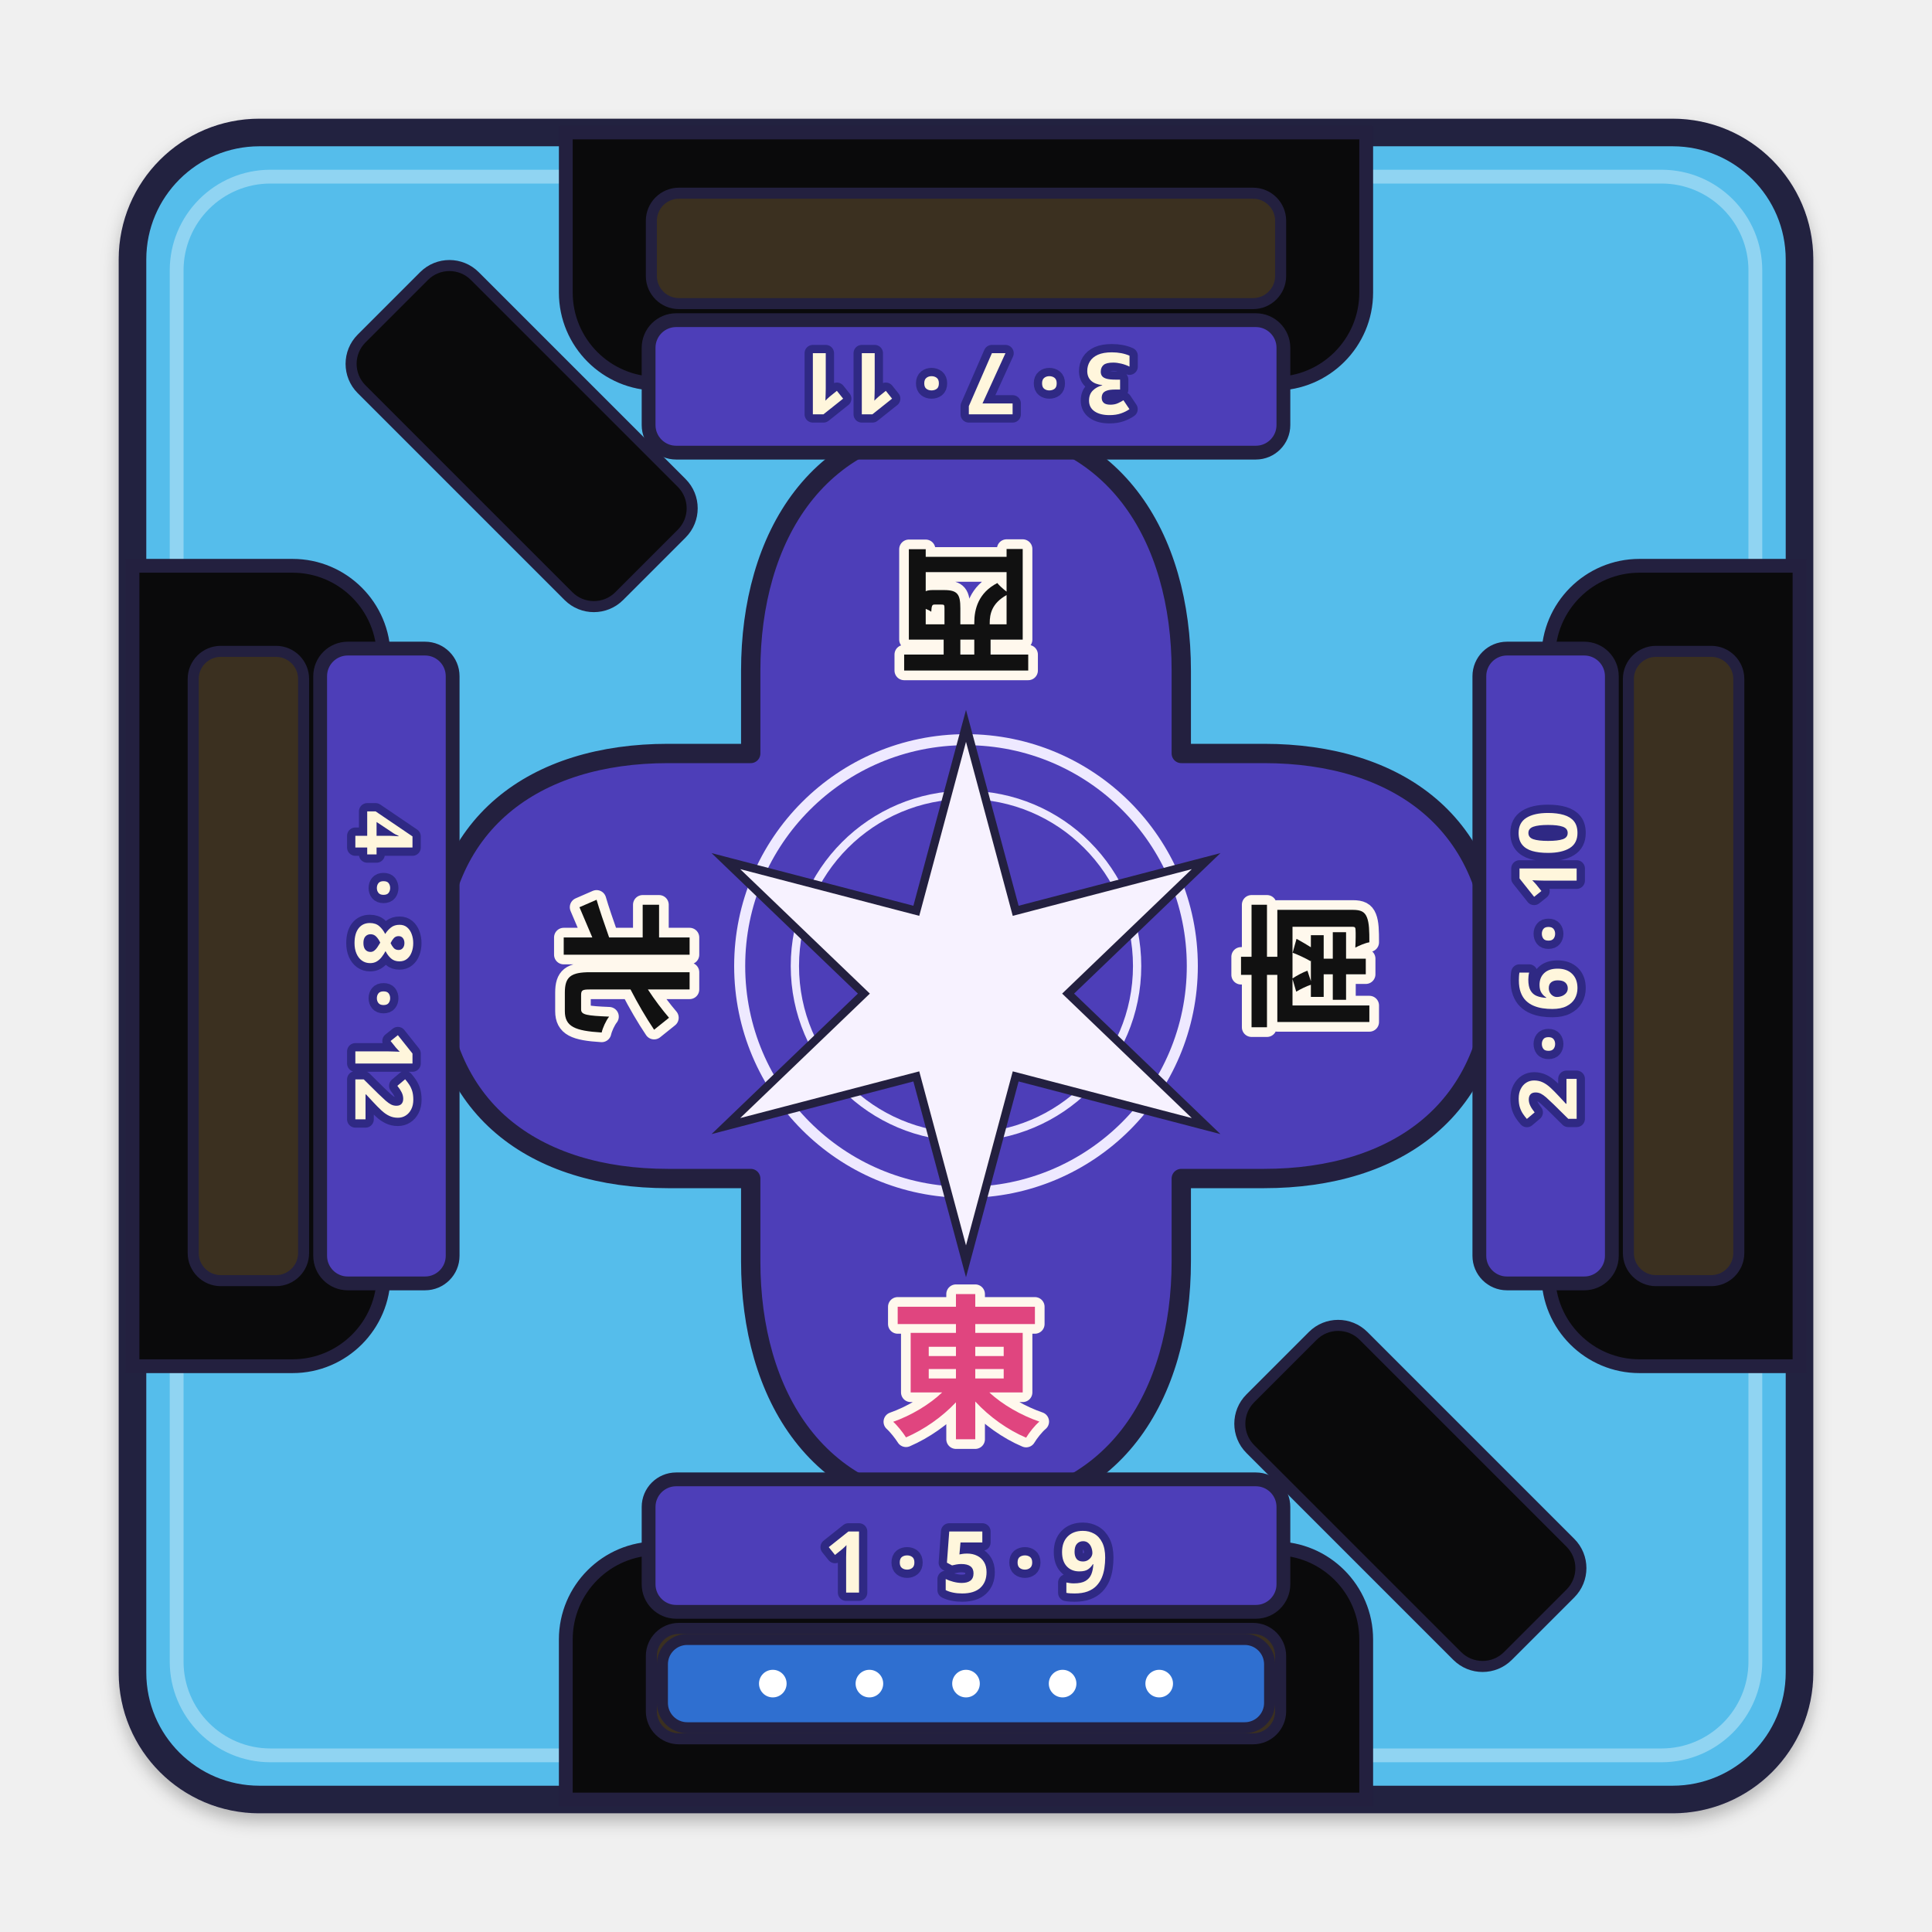
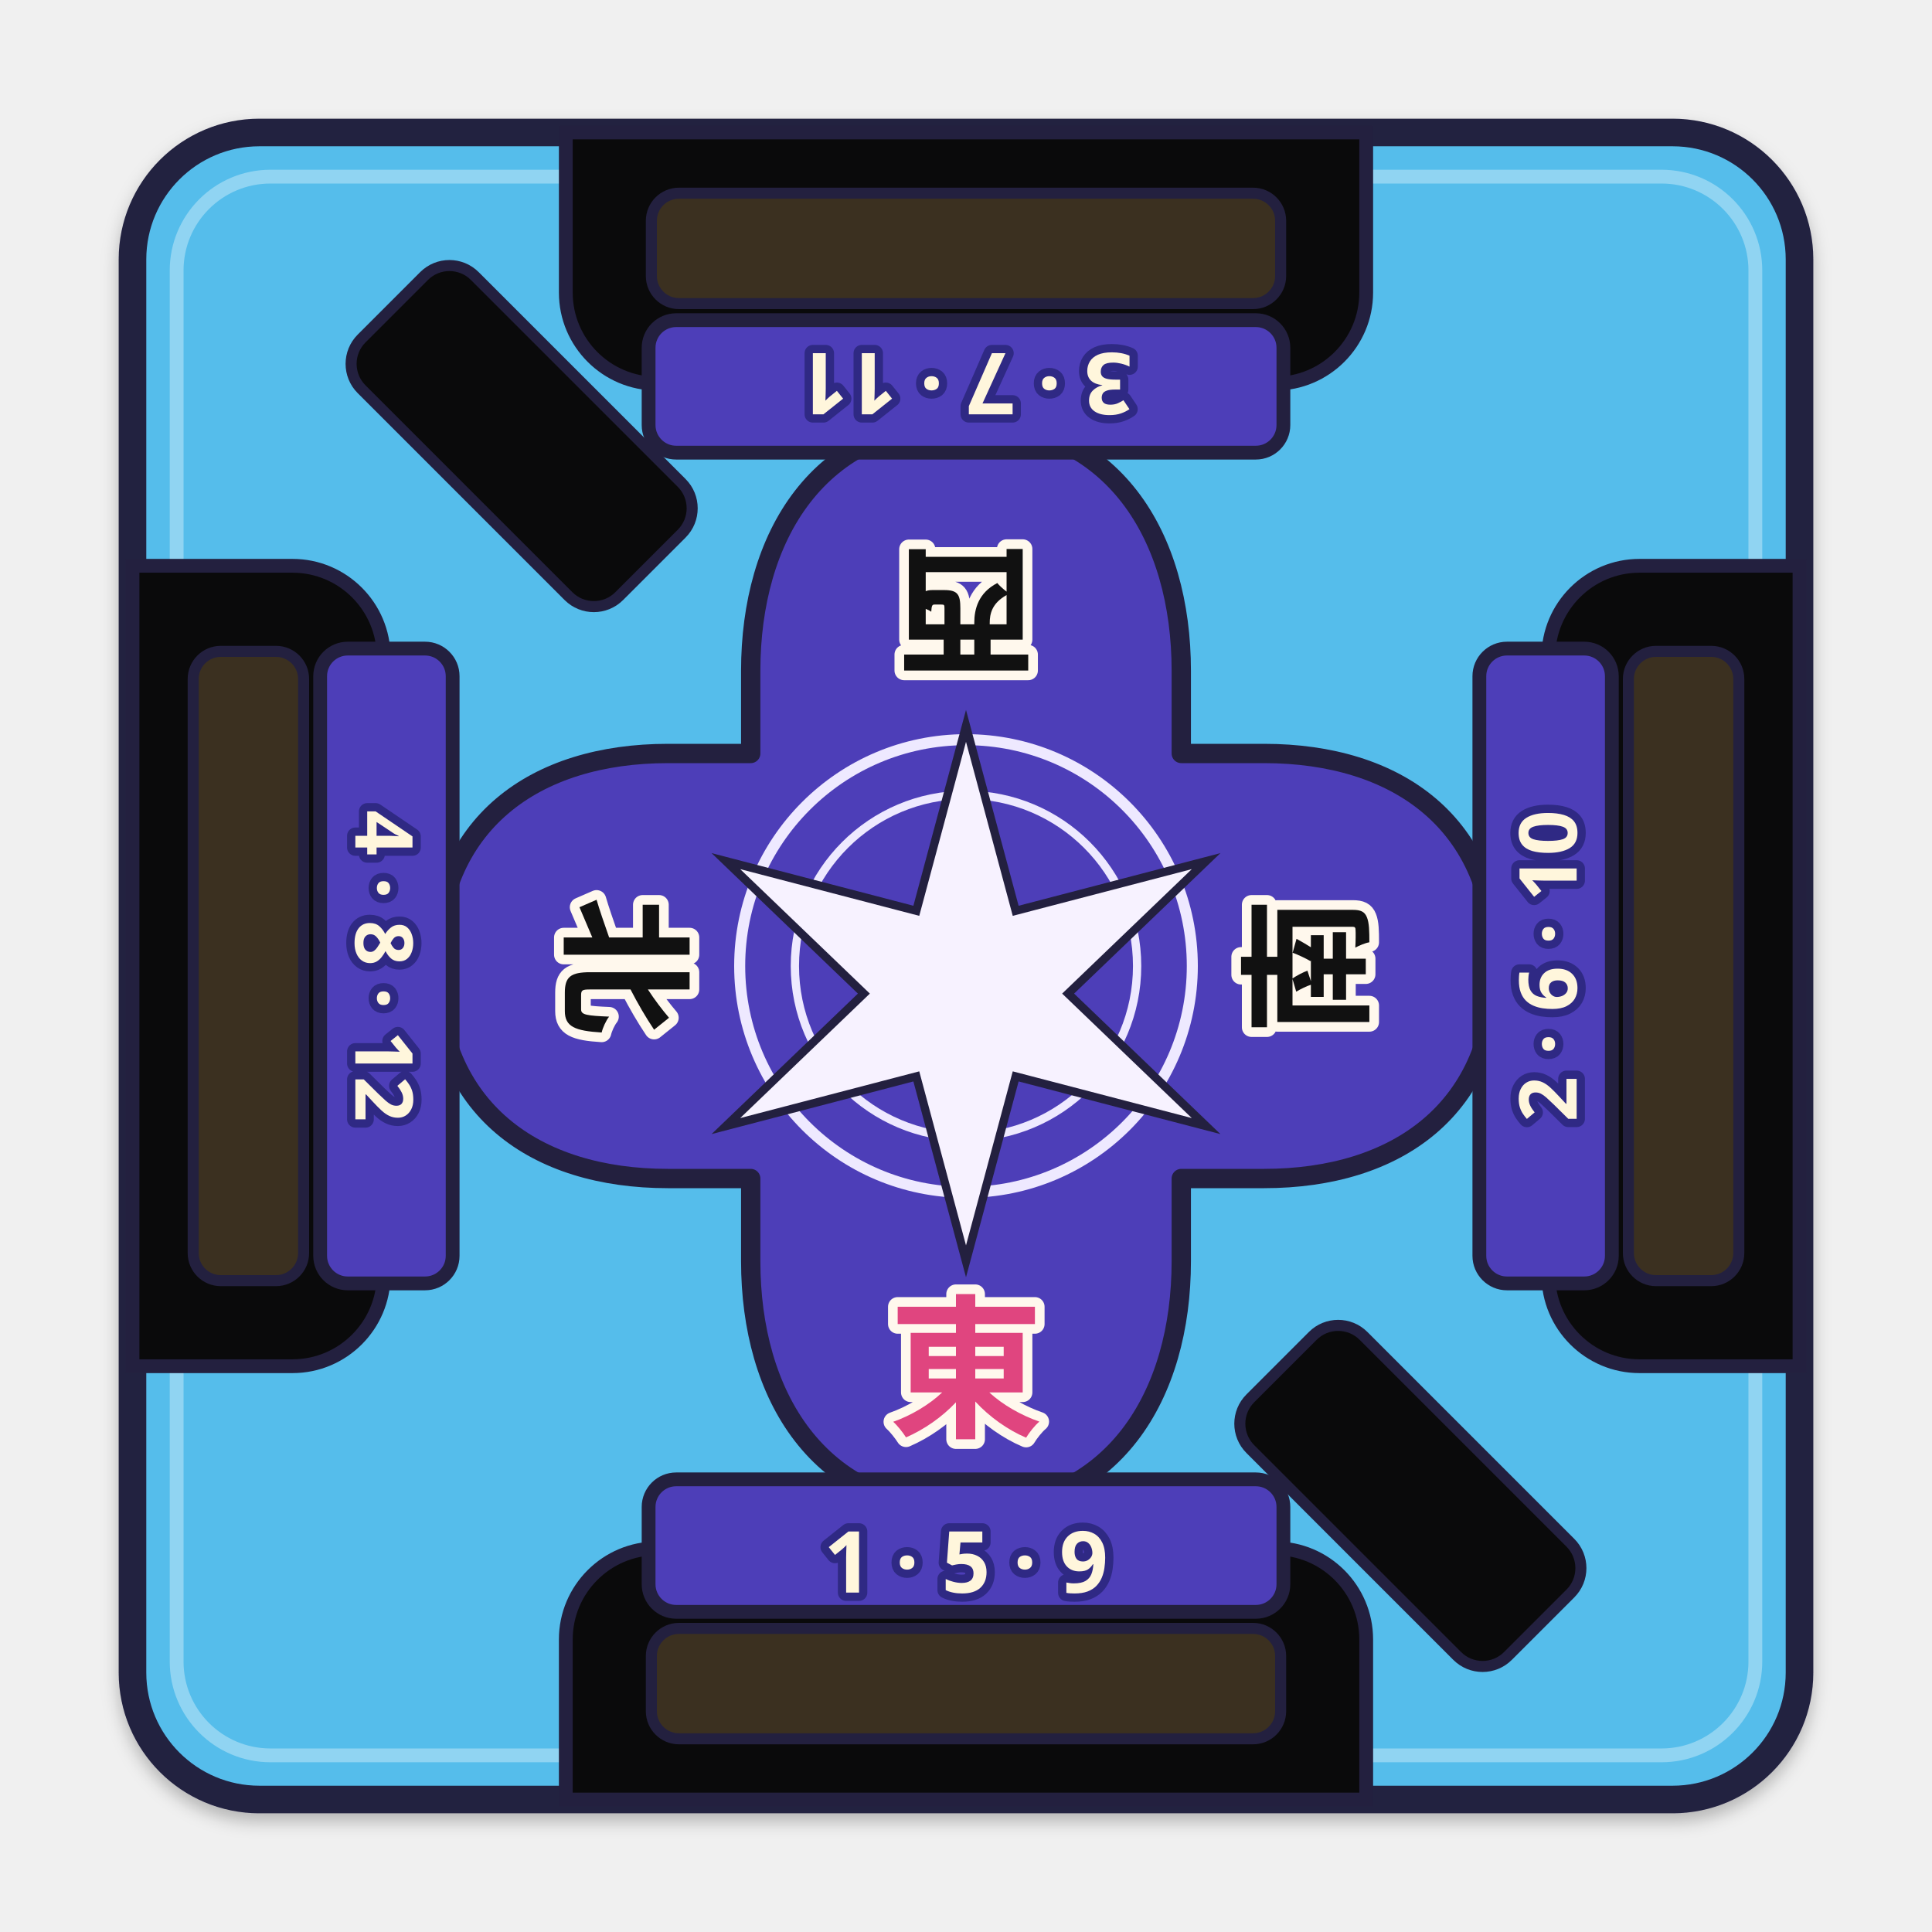
<svg xmlns="http://www.w3.org/2000/svg" viewBox="0 0 700 700" role="img" aria-label="Compass">
  <defs>
    <filter id="soft" x="-5%" y="-5%" width="110%" height="110%">
      <feDropShadow dx="0" dy="3" stdDeviation="3" flood-opacity=".25" />
    </filter>
  </defs>
  <rect x="48" y="48" width="604" height="604" rx="46" fill="#55bdeb" stroke="#23203f" stroke-width="10" filter="url(#soft)" />
  <rect x="64" y="64" width="572" height="572" rx="34" fill="none" stroke="#fff" stroke-opacity=".35" stroke-width="5" />
  <path d="M205 48H495V106C495 124.2 480.2 139 462 139H238C219.8 139 205 124.2 205 106V48Z" fill="#0a0a0b" stroke="#23203f" stroke-width="5" />
  <path d="M205 652H495V594C495 575.8 480.2 561 462 561H238C219.8 561 205 575.8 205 594V652Z" fill="#0a0a0b" stroke="#23203f" stroke-width="5" />
  <path d="M48 205H106C124.2 205 139 219.8 139 238V462C139 480.2 124.2 495 106 495H48V205Z" fill="#0a0a0b" stroke="#23203f" stroke-width="5" />
  <path d="M652 205H594C575.8 205 561 219.8 561 238V462C561 480.2 575.8 495 594 495H652V205Z" fill="#0a0a0b" stroke="#23203f" stroke-width="5" />
  <rect x="236" y="70" width="228" height="40" rx="10" fill="#3b3020" stroke="#23203f" stroke-width="4" />
  <rect x="236" y="590" width="228" height="40" rx="10" fill="#3b3020" stroke="#23203f" stroke-width="4" />
  <rect x="70" y="236" width="40" height="228" rx="10" fill="#3b3020" stroke="#23203f" stroke-width="4" />
  <rect x="590" y="236" width="40" height="228" rx="10" fill="#3b3020" stroke="#23203f" stroke-width="4" />
  <rect x="160" y="92" width="58" height="132" rx="13" fill="#0a0a0b" stroke="#23203f" stroke-width="4" transform="rotate(-45 189 158)" />
  <rect x="482" y="476" width="58" height="132" rx="13" fill="#0a0a0b" stroke="#23203f" stroke-width="4" transform="rotate(-45 511 542)" />
  <path d="M350 153C404 153 428 195 428 243V273H458C506 273 542 298 542 350C542 402 506 427 458 427H428V457C428 505 404 547 350 547C296 547 272 505 272 457V427H242C194 427 158 402 158 350C158 298 194 273 242 273H272V243C272 195 296 153 350 153Z" fill="#4d3eb8" stroke="#23203f" stroke-width="7" stroke-linejoin="round" />
  <rect x="235" y="116" width="230" height="48" rx="10" fill="#4d3eb8" stroke="#23203f" stroke-width="5" />
  <rect x="235" y="536" width="230" height="48" rx="10" fill="#4d3eb8" stroke="#23203f" stroke-width="5" />
  <rect x="116" y="235" width="48" height="230" rx="10" fill="#4d3eb8" stroke="#23203f" stroke-width="5" />
  <rect x="536" y="235" width="48" height="230" rx="10" fill="#4d3eb8" stroke="#23203f" stroke-width="5" />
-   <rect x="240" y="594" width="220" height="32" rx="9" fill="#2f6fd0" stroke="#23203f" stroke-width="4" />
-   <circle cx="280" cy="610" r="5" fill="#fff" />
-   <circle cx="315" cy="610" r="5" fill="#fff" />
-   <circle cx="350" cy="610" r="5" fill="#fff" />
-   <circle cx="385" cy="610" r="5" fill="#fff" />
-   <circle cx="420" cy="610" r="5" fill="#fff" />
  <circle cx="350" cy="350" r="82" fill="none" stroke="#eee9ff" stroke-width="4" />
  <circle cx="350" cy="350" r="62" fill="none" stroke="#eee9ff" stroke-width="3" />
  <path d="M350 263L368 330L437 312L387 360L437 408L368 390L350 457L332 390L263 408L313 360L263 312L332 330L350 263Z" fill="#f7f2ff" stroke="#23203f" stroke-width="3" />
  <text transform="rotate(0 350 565)" x="350" y="565" font-family="'Barlow Semi Condensed','Barlow',system-ui,sans-serif" font-weight="800" font-size="31" fill="#fff6dc" stroke="#2f2984" stroke-width="6" paint-order="stroke" stroke-linejoin="round" text-anchor="middle" dominant-baseline="central">1 · 5 · 9</text>
  <text transform="rotate(0 350 492)" x="350" y="492" font-family="'Noto Serif JP','Hiragino Mincho ProN','Yu Mincho',serif" font-weight="800" font-size="56" fill="#e0457f" stroke="#fff8ed" stroke-width="7" paint-order="stroke" stroke-linejoin="round" text-anchor="middle" dominant-baseline="central">東</text>
  <text transform="rotate(180 350 140)" x="350" y="140" font-family="'Barlow Semi Condensed','Barlow',system-ui,sans-serif" font-weight="800" font-size="31" fill="#fff6dc" stroke="#2f2984" stroke-width="6" paint-order="stroke" stroke-linejoin="round" text-anchor="middle" dominant-baseline="central">3 · 7 · 11</text>
  <text transform="rotate(180 350 225)" x="350" y="225" font-family="'Noto Serif JP','Hiragino Mincho ProN','Yu Mincho',serif" font-weight="800" font-size="50" fill="#111111" stroke="#fff8ed" stroke-width="7" paint-order="stroke" stroke-linejoin="round" text-anchor="middle" dominant-baseline="central">西</text>
  <text transform="rotate(90 140 350)" x="140" y="350" font-family="'Barlow Semi Condensed','Barlow',system-ui,sans-serif" font-weight="800" font-size="29" fill="#fff6dc" stroke="#2f2984" stroke-width="6" paint-order="stroke" stroke-linejoin="round" text-anchor="middle" dominant-baseline="central">4 · 8 · 12</text>
  <text transform="rotate(90 230 350)" x="230" y="350" font-family="'Noto Serif JP','Hiragino Mincho ProN','Yu Mincho',serif" font-weight="800" font-size="50" fill="#111111" stroke="#fff8ed" stroke-width="7" paint-order="stroke" stroke-linejoin="round" text-anchor="middle" dominant-baseline="central">北</text>
  <text transform="rotate(-90 560 350)" x="560" y="350" font-family="'Barlow Semi Condensed','Barlow',system-ui,sans-serif" font-weight="800" font-size="29" fill="#fff6dc" stroke="#2f2984" stroke-width="6" paint-order="stroke" stroke-linejoin="round" text-anchor="middle" dominant-baseline="central">2 · 6 · 10</text>
  <text transform="rotate(-90 470 350)" x="470" y="350" font-family="'Noto Serif JP','Hiragino Mincho ProN','Yu Mincho',serif" font-weight="800" font-size="50" fill="#111111" stroke="#fff8ed" stroke-width="7" paint-order="stroke" stroke-linejoin="round" text-anchor="middle" dominant-baseline="central">南</text>
</svg>
